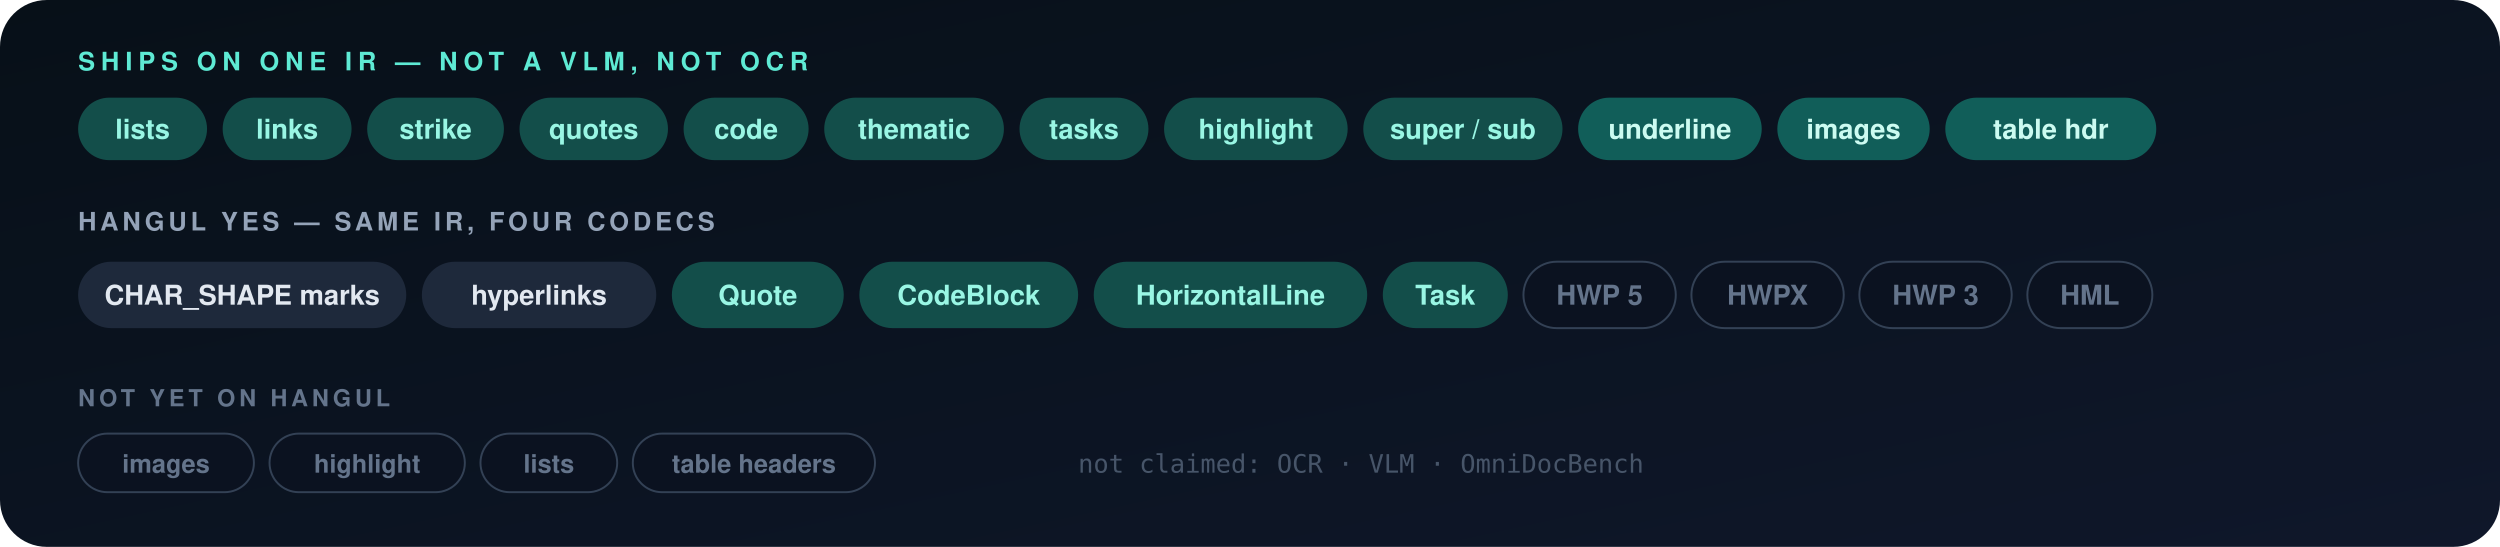
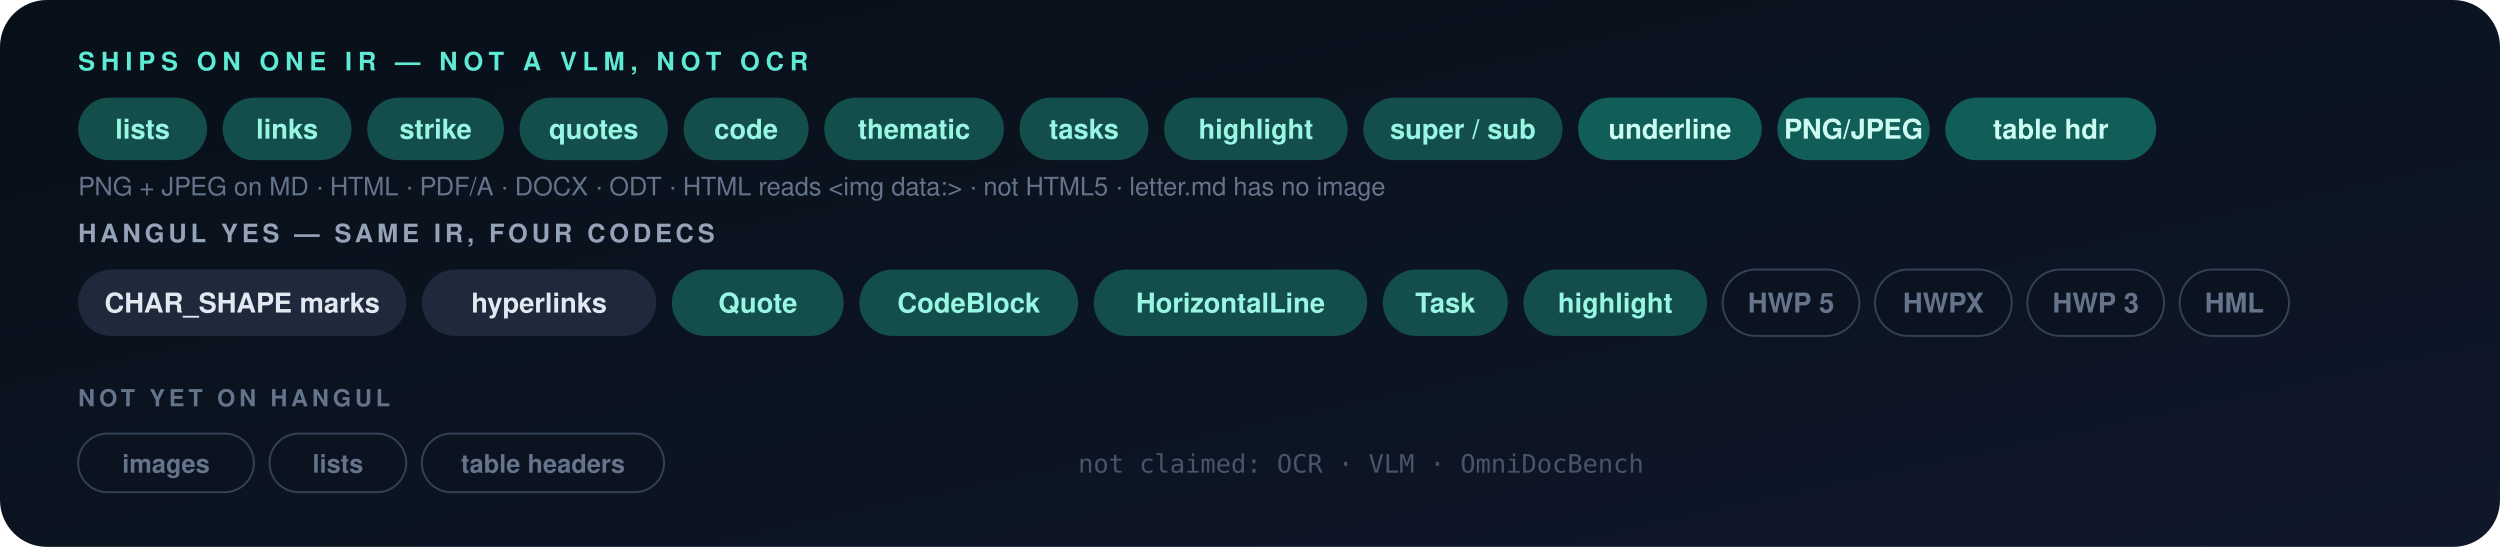
- <svg xmlns="http://www.w3.org/2000/svg" width="1280" height="280" viewBox="0 0 1280 280" role="img" aria-label="Shipped IR marks including images and Hangul Quote, CodeBlock, HorizontalLine, Task. Hangul still dashes images, highlight, lists, table headers.">
+ <svg xmlns="http://www.w3.org/2000/svg" width="1280" height="280" viewBox="0 0 1280 280" role="img" aria-label="Shipped IR marks including PNG and JPEG images on MD HTML PDF DOCX ODT, HTML data-URI img read, Hangul Quote CodeBlock HorizontalLine Task highlight. Hangul still dashes images, lists, table headers.">
  <defs>
    <linearGradient id="sbg" x1="0" y1="0" x2="1" y2="1">
      <stop offset="0%" stop-color="#071018" />
      <stop offset="100%" stop-color="#0f172a" />
    </linearGradient>
  </defs>
  <rect width="1280" height="280" rx="24" fill="url(#sbg)" />
  <text x="40" y="36" fill="#5eead4" font-family="ui-sans-serif, Segoe UI, Helvetica, Arial" font-size="13" font-weight="700" letter-spacing="3">SHIPS ON ONE IR — NOT A VLM, NOT OCR</text>
  <g font-family="ui-sans-serif, Segoe UI, Helvetica, Arial" font-size="14" font-weight="700">
    <rect x="40" y="50" width="66" height="32" rx="16" fill="#134e4a" />
    <text x="73" y="71" text-anchor="middle" fill="#99f6e4">lists</text>
    <rect x="114" y="50" width="66" height="32" rx="16" fill="#134e4a" />
    <text x="147" y="71" text-anchor="middle" fill="#99f6e4">links</text>
    <rect x="188" y="50" width="70" height="32" rx="16" fill="#134e4a" />
    <text x="223" y="71" text-anchor="middle" fill="#99f6e4">strike</text>
    <rect x="266" y="50" width="76" height="32" rx="16" fill="#134e4a" />
    <text x="304" y="71" text-anchor="middle" fill="#99f6e4">quotes</text>
    <rect x="350" y="50" width="64" height="32" rx="16" fill="#134e4a" />
    <text x="382" y="71" text-anchor="middle" fill="#99f6e4">code</text>
    <rect x="422" y="50" width="92" height="32" rx="16" fill="#134e4a" />
    <text x="468" y="71" text-anchor="middle" fill="#99f6e4">thematic</text>
    <rect x="522" y="50" width="66" height="32" rx="16" fill="#134e4a" />
    <text x="555" y="71" text-anchor="middle" fill="#99f6e4">tasks</text>
    <rect x="596" y="50" width="94" height="32" rx="16" fill="#134e4a" />
    <text x="643" y="71" text-anchor="middle" fill="#99f6e4">highlight</text>
    <rect x="698" y="50" width="102" height="32" rx="16" fill="#134e4a" />
    <text x="749" y="71" text-anchor="middle" fill="#99f6e4">super / sub</text>
    <rect x="808" y="50" width="94" height="32" rx="16" fill="#115e59" />
    <text x="855" y="71" text-anchor="middle" fill="#ccfbf1">underline</text>
    <rect x="910" y="50" width="78" height="32" rx="16" fill="#115e59" />
-     <text x="949" y="71" text-anchor="middle" fill="#ccfbf1">images</text>
+     <text x="949" y="71" text-anchor="middle" fill="#ccfbf1">PNG/JPEG</text>
    <rect x="996" y="50" width="108" height="32" rx="16" fill="#115e59" />
    <text x="1050" y="71" text-anchor="middle" fill="#ccfbf1">table hdr</text>
  </g>
-   <text x="40" y="118" fill="#94a3b8" font-family="ui-sans-serif, Segoe UI, Helvetica, Arial" font-size="13" font-weight="700" letter-spacing="2">HANGUL YES — SAME IR, FOUR CODECS</text>
+   <text x="40" y="100" fill="#64748b" font-family="ui-sans-serif, Segoe UI, Helvetica, Arial" font-size="13">PNG + JPEG on MD · HTML · PDF/A · DOCX · ODT · HTML reads &lt;img data:&gt; · not HTML5 · letter.md has no image</text>
+   <text x="40" y="124" fill="#94a3b8" font-family="ui-sans-serif, Segoe UI, Helvetica, Arial" font-size="13" font-weight="700" letter-spacing="2">HANGUL YES — SAME IR, FOUR CODECS</text>
  <g font-family="ui-sans-serif, Segoe UI, Helvetica, Arial" font-size="14" font-weight="700">
-     <rect x="40" y="134" width="168" height="34" rx="17" fill="#1e293b" />
-     <text x="124" y="156" text-anchor="middle" fill="#e2e8f0">CHAR_SHAPE marks</text>
-     <rect x="216" y="134" width="120" height="34" rx="17" fill="#1e293b" />
-     <text x="276" y="156" text-anchor="middle" fill="#e2e8f0">hyperlinks</text>
-     <rect x="344" y="134" width="88" height="34" rx="17" fill="#134e4a" />
-     <text x="388" y="156" text-anchor="middle" fill="#99f6e4">Quote</text>
-     <rect x="440" y="134" width="112" height="34" rx="17" fill="#134e4a" />
-     <text x="496" y="156" text-anchor="middle" fill="#99f6e4">CodeBlock</text>
-     <rect x="560" y="134" width="140" height="34" rx="17" fill="#134e4a" />
-     <text x="630" y="156" text-anchor="middle" fill="#99f6e4">HorizontalLine</text>
-     <rect x="708" y="134" width="64" height="34" rx="17" fill="#134e4a" />
-     <text x="740" y="156" text-anchor="middle" fill="#99f6e4">Task</text>
-     <rect x="780" y="134" width="78" height="34" rx="17" fill="#0b1220" stroke="#334155" />
-     <text x="819" y="156" text-anchor="middle" fill="#64748b">HWP 5</text>
-     <rect x="866" y="134" width="78" height="34" rx="17" fill="#0b1220" stroke="#334155" />
-     <text x="905" y="156" text-anchor="middle" fill="#64748b">HWPX</text>
-     <rect x="952" y="134" width="78" height="34" rx="17" fill="#0b1220" stroke="#334155" />
-     <text x="991" y="156" text-anchor="middle" fill="#64748b">HWP 3</text>
-     <rect x="1038" y="134" width="64" height="34" rx="17" fill="#0b1220" stroke="#334155" />
-     <text x="1070" y="156" text-anchor="middle" fill="#64748b">HML</text>
+     <rect x="40" y="138" width="168" height="34" rx="17" fill="#1e293b" />
+     <text x="124" y="160" text-anchor="middle" fill="#e2e8f0">CHAR_SHAPE marks</text>
+     <rect x="216" y="138" width="120" height="34" rx="17" fill="#1e293b" />
+     <text x="276" y="160" text-anchor="middle" fill="#e2e8f0">hyperlinks</text>
+     <rect x="344" y="138" width="88" height="34" rx="17" fill="#134e4a" />
+     <text x="388" y="160" text-anchor="middle" fill="#99f6e4">Quote</text>
+     <rect x="440" y="138" width="112" height="34" rx="17" fill="#134e4a" />
+     <text x="496" y="160" text-anchor="middle" fill="#99f6e4">CodeBlock</text>
+     <rect x="560" y="138" width="140" height="34" rx="17" fill="#134e4a" />
+     <text x="630" y="160" text-anchor="middle" fill="#99f6e4">HorizontalLine</text>
+     <rect x="708" y="138" width="64" height="34" rx="17" fill="#134e4a" />
+     <text x="740" y="160" text-anchor="middle" fill="#99f6e4">Task</text>
+     <rect x="780" y="138" width="94" height="34" rx="17" fill="#134e4a" />
+     <text x="827" y="160" text-anchor="middle" fill="#99f6e4">highlight</text>
+     <rect x="882" y="138" width="70" height="34" rx="17" fill="#0b1220" stroke="#334155" />
+     <text x="917" y="160" text-anchor="middle" fill="#64748b">HWP 5</text>
+     <rect x="960" y="138" width="70" height="34" rx="17" fill="#0b1220" stroke="#334155" />
+     <text x="995" y="160" text-anchor="middle" fill="#64748b">HWPX</text>
+     <rect x="1038" y="138" width="70" height="34" rx="17" fill="#0b1220" stroke="#334155" />
+     <text x="1073" y="160" text-anchor="middle" fill="#64748b">HWP 3</text>
+     <rect x="1116" y="138" width="56" height="34" rx="17" fill="#0b1220" stroke="#334155" />
+     <text x="1144" y="160" text-anchor="middle" fill="#64748b">HML</text>
  </g>
  <text x="40" y="208" fill="#64748b" font-family="ui-sans-serif, Segoe UI, Helvetica, Arial" font-size="12" font-weight="700" letter-spacing="2">NOT YET ON HANGUL</text>
  <g font-family="ui-sans-serif, Segoe UI, Helvetica, Arial" font-size="13" font-weight="700">
    <rect x="40" y="222" width="90" height="30" rx="15" fill="#0b1220" stroke="#334155" />
    <text x="85" y="242" text-anchor="middle" fill="#64748b">images</text>
-     <rect x="138" y="222" width="100" height="30" rx="15" fill="#0b1220" stroke="#334155" />
-     <text x="188" y="242" text-anchor="middle" fill="#64748b">highlight</text>
-     <rect x="246" y="222" width="70" height="30" rx="15" fill="#0b1220" stroke="#334155" />
-     <text x="281" y="242" text-anchor="middle" fill="#64748b">lists</text>
-     <rect x="324" y="222" width="124" height="30" rx="15" fill="#0b1220" stroke="#334155" />
-     <text x="386" y="242" text-anchor="middle" fill="#64748b">table headers</text>
+     <rect x="138" y="222" width="70" height="30" rx="15" fill="#0b1220" stroke="#334155" />
+     <text x="173" y="242" text-anchor="middle" fill="#64748b">lists</text>
+     <rect x="216" y="222" width="124" height="30" rx="15" fill="#0b1220" stroke="#334155" />
+     <text x="278" y="242" text-anchor="middle" fill="#64748b">table headers</text>
  </g>
  <text x="552" y="242" fill="#475569" font-family="ui-monospace, Consolas, monospace" font-size="13">not claimed: OCR · VLM · OmniDocBench</text>
</svg>
